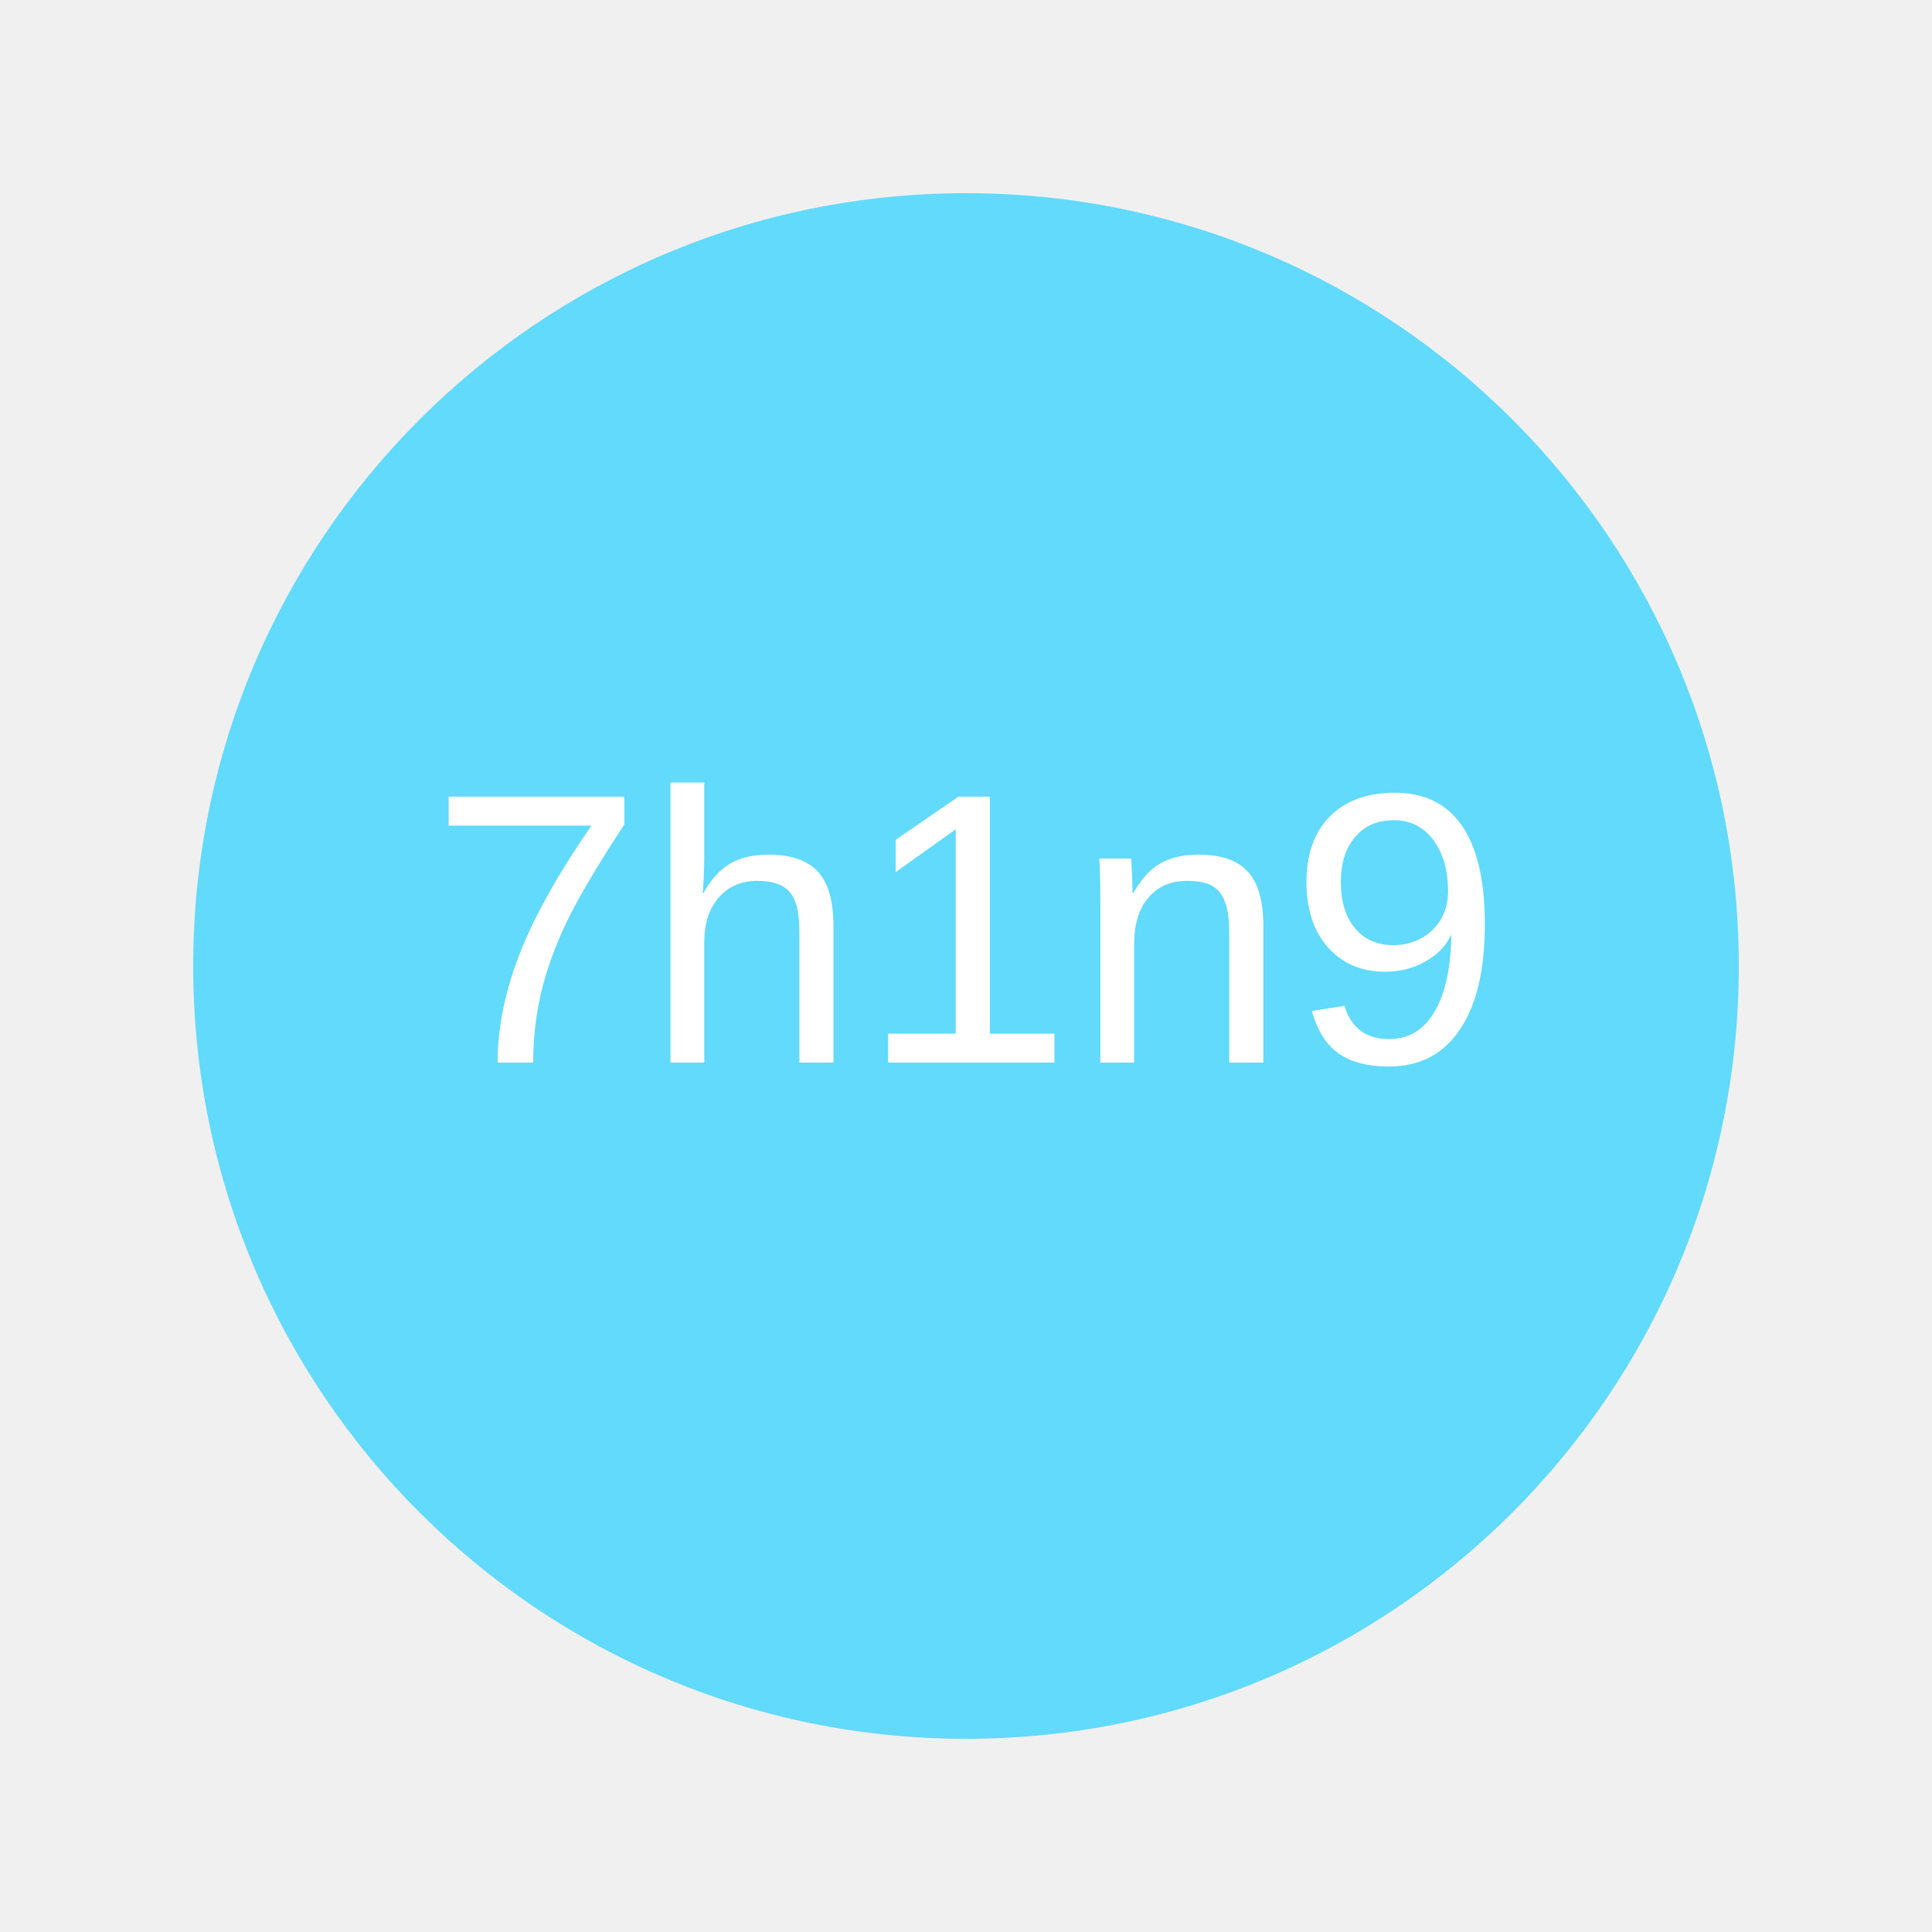
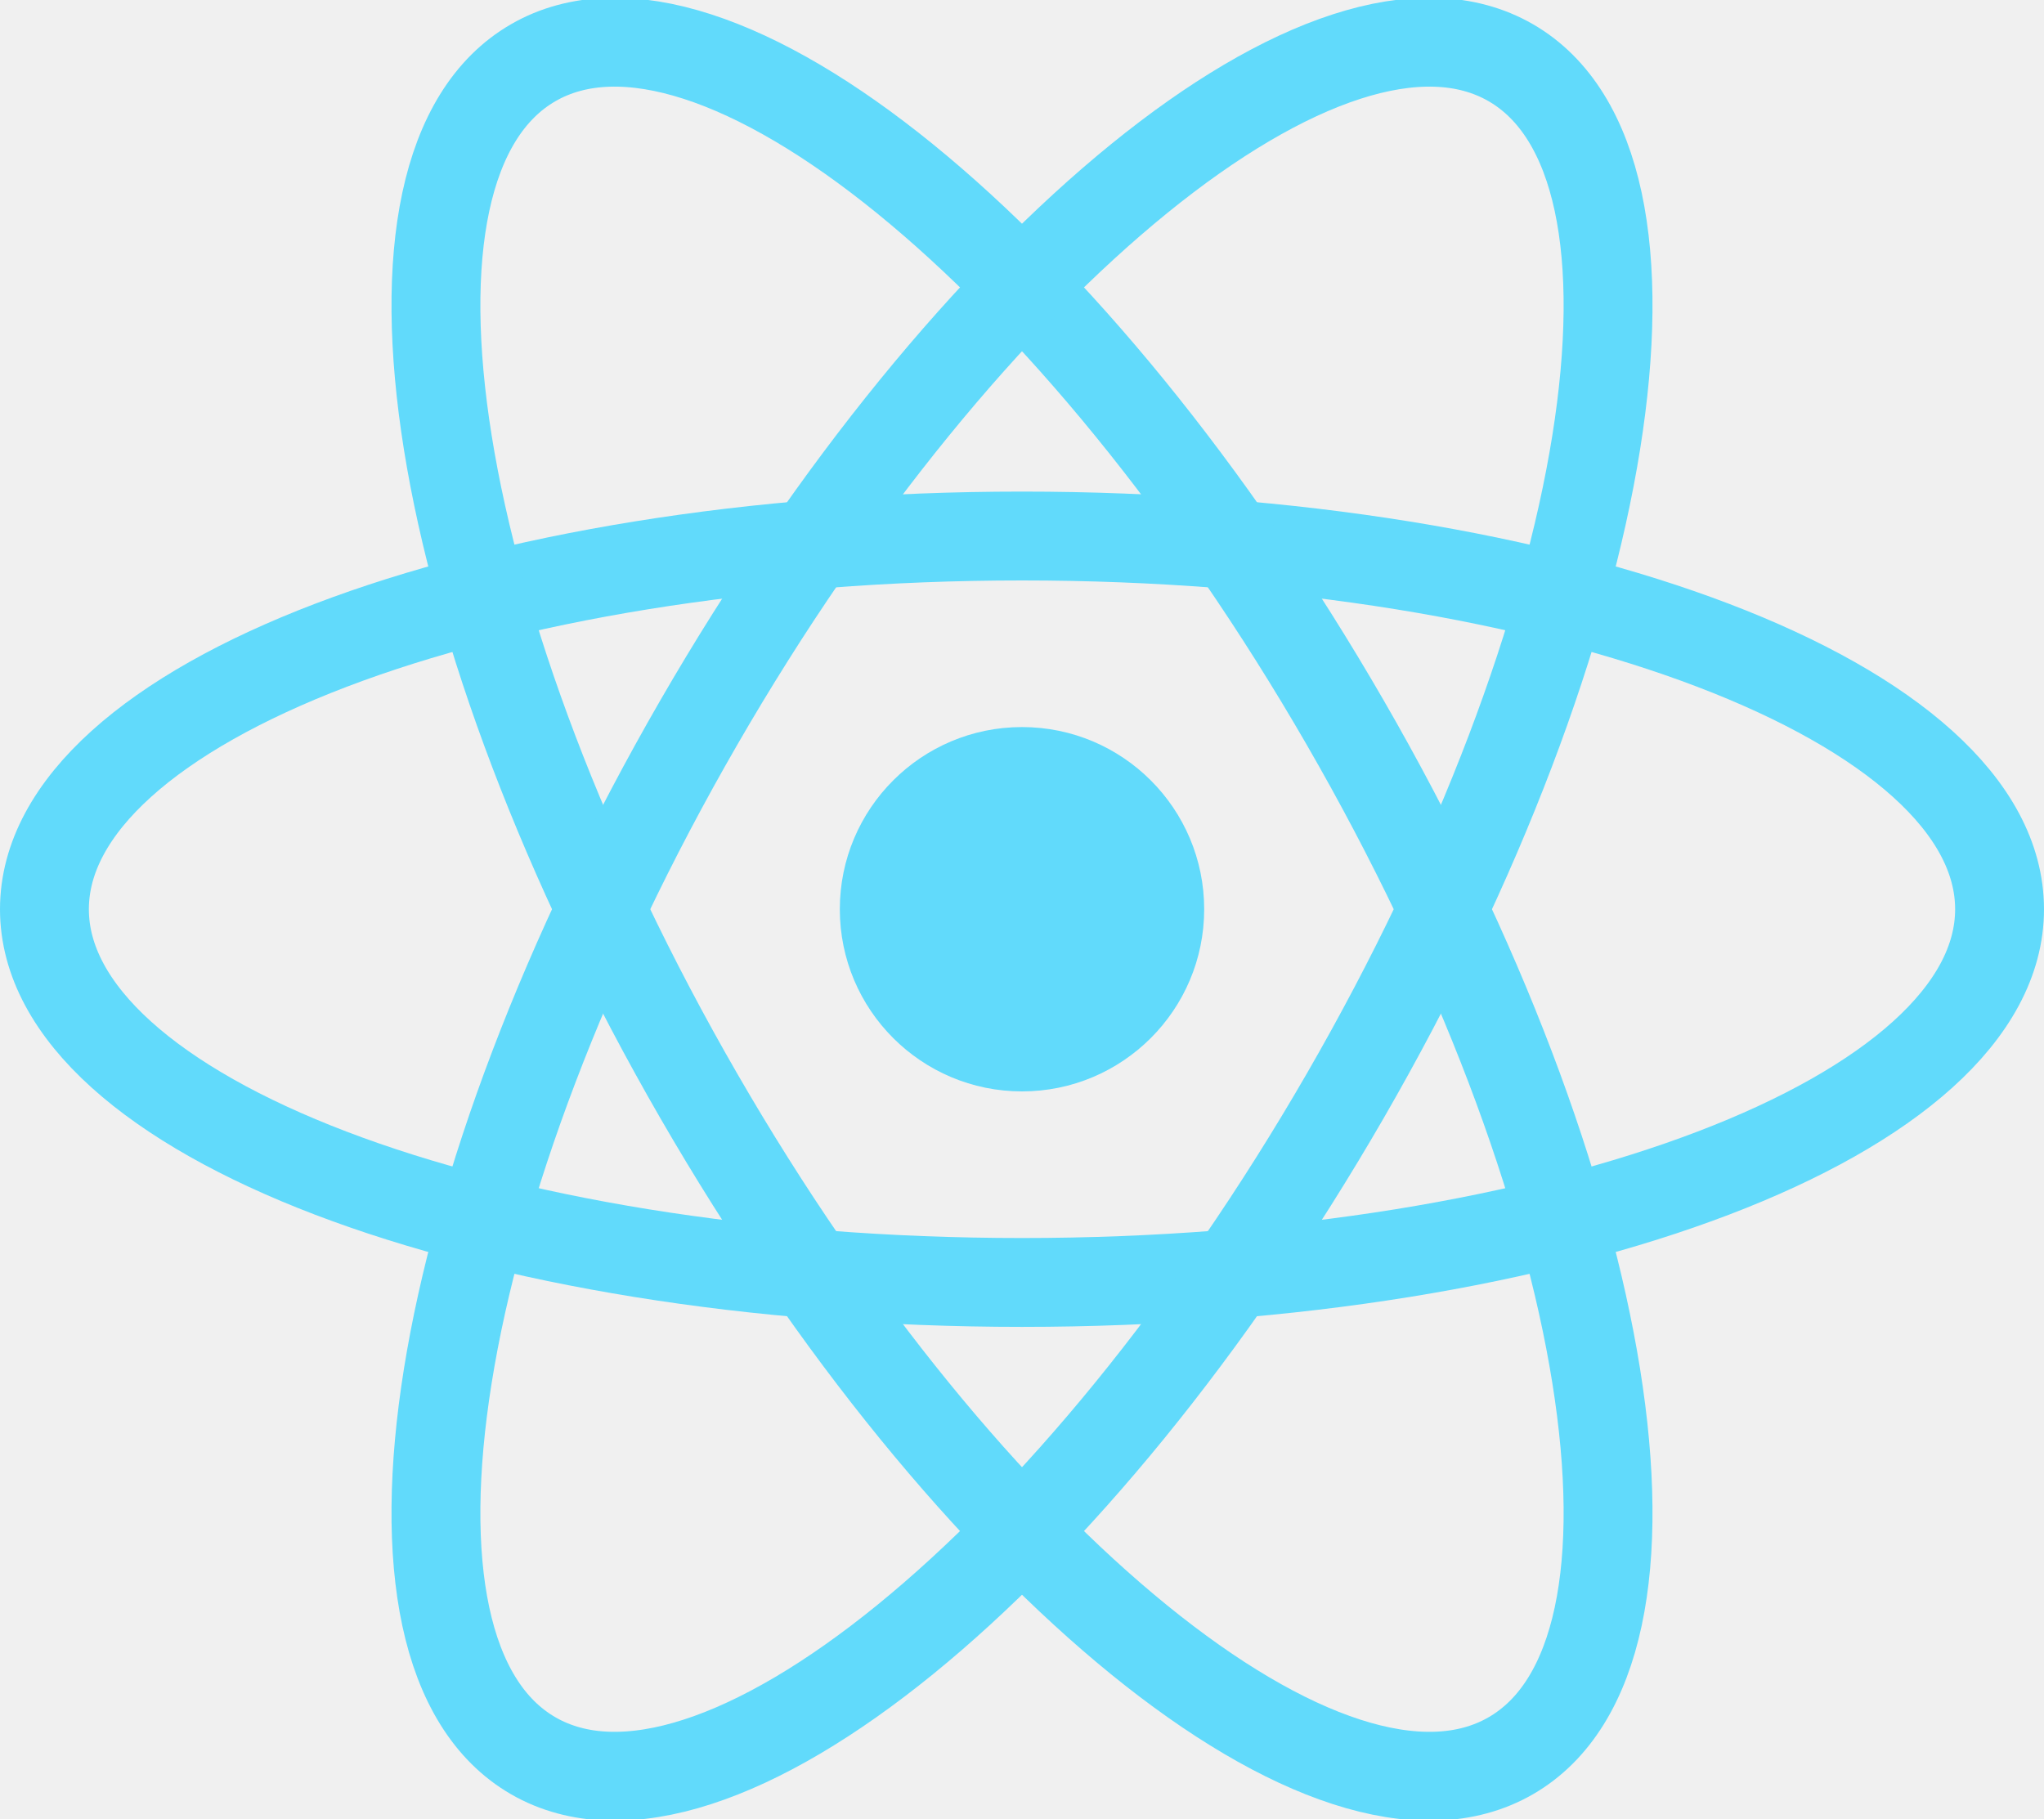
- <svg xmlns="http://www.w3.org/2000/svg" viewBox="0 0 100 100">
-   <circle cx="50" cy="50" r="40" fill="#61DAFB" />
-   <text x="50" y="55" text-anchor="middle" fill="white" font-size="20" font-family="Arial">7h1n9</text>
+ <svg xmlns="http://www.w3.org/2000/svg" viewBox="-11.5 -10.232 23 20.463">
+   <circle cx="0" cy="0" r="2.05" fill="#61dafb" />
+   <g stroke="#61dafb" stroke-width="1" fill="none">
+     <ellipse rx="11" ry="4.2" />
+     <ellipse rx="11" ry="4.2" transform="rotate(60)" />
+     <ellipse rx="11" ry="4.2" transform="rotate(120)" />
+   </g>
</svg>
